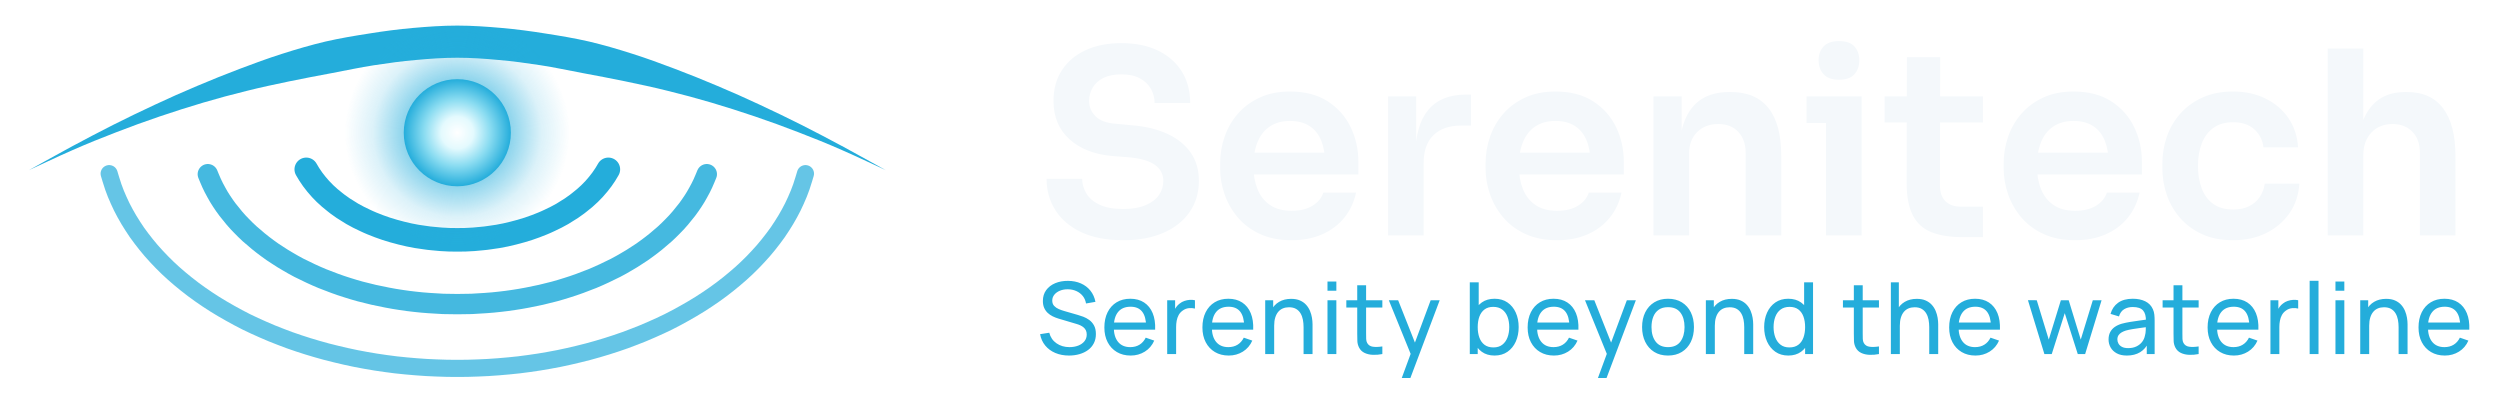
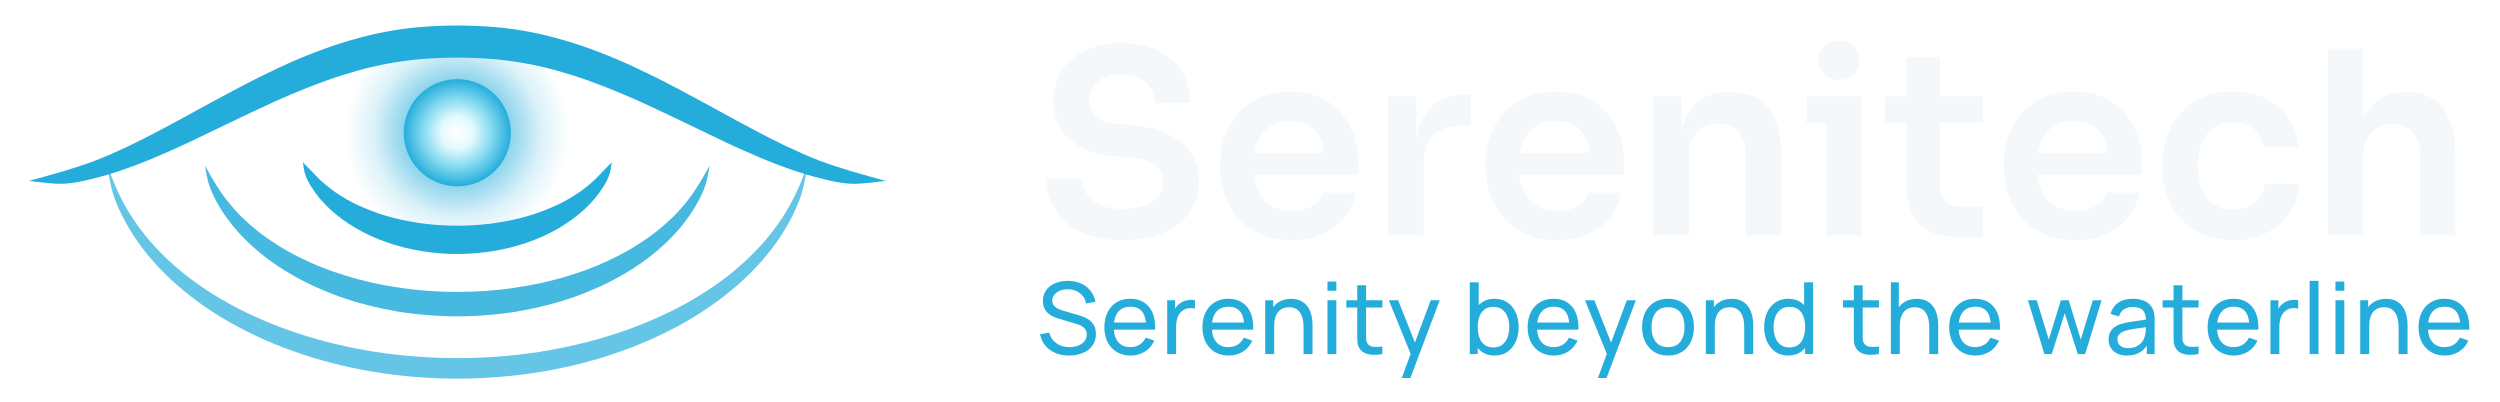
<svg xmlns="http://www.w3.org/2000/svg" viewBox="0 0 586 94" width="586" height="94">
  <defs>
    <radialGradient id="h-on-dark-core" gradientUnits="userSpaceOnUse" cx="50.0" cy="24.0" r="5.0">
      <stop offset="0" stop-color="#FFFFFF" />
      <stop offset="0.30" stop-color="#E4FAFE" />
      <stop offset="0.62" stop-color="#8ADCF1" />
      <stop offset="1" stop-color="#24ADDB" />
    </radialGradient>
    <radialGradient id="h-on-dark-halo" gradientUnits="userSpaceOnUse" cx="50.0" cy="24.0" r="10.5">
      <stop offset="0.45" stop-color="#24ADDB" stop-opacity="0.55" />
      <stop offset="0.75" stop-color="#24ADDB" stop-opacity="0.16" />
      <stop offset="1" stop-color="#24ADDB" stop-opacity="0" />
    </radialGradient>
  </defs>
  <g transform="translate(-18.357,-29.154) scale(2.511)">
-     <path d="M10.00,27.50 C10.68,27.19 12.71,26.22 14.07,25.63 C15.43,25.03 16.79,24.48 18.15,23.96 C19.51,23.43 20.87,22.94 22.22,22.48 C23.58,22.02 24.93,21.59 26.28,21.19 C27.63,20.79 28.98,20.43 30.32,20.10 C31.66,19.76 33.01,19.48 34.34,19.20 C35.67,18.92 37.00,18.68 38.31,18.43 C39.63,18.18 40.93,17.90 42.23,17.70 C43.54,17.50 44.84,17.32 46.14,17.21 C47.43,17.09 48.71,17.00 50.00,17.00 C51.29,17.00 52.57,17.09 53.86,17.21 C55.16,17.32 56.46,17.50 57.77,17.70 C59.07,17.90 60.37,18.18 61.69,18.43 C63.00,18.68 64.33,18.92 65.66,19.20 C66.99,19.48 68.34,19.76 69.68,20.10 C71.02,20.43 72.37,20.79 73.72,21.19 C75.07,21.59 76.42,22.02 77.78,22.48 C79.13,22.94 80.49,23.43 81.85,23.96 C83.21,24.48 84.57,25.03 85.93,25.63 C87.29,26.22 89.32,27.19 90.00,27.50 L90.00,27.50 C89.35,27.14 87.38,26.04 86.07,25.33 C84.76,24.63 83.46,23.94 82.15,23.28 C80.84,22.62 79.53,21.99 78.22,21.38 C76.91,20.77 75.60,20.18 74.28,19.63 C72.96,19.07 71.64,18.54 70.32,18.04 C69.00,17.54 67.67,17.05 66.34,16.63 C65.00,16.20 63.66,15.81 62.31,15.49 C60.96,15.18 59.59,14.95 58.23,14.74 C56.87,14.52 55.51,14.34 54.14,14.22 C52.77,14.10 51.38,14.00 50.00,14.00 C48.62,14.00 47.23,14.10 45.86,14.22 C44.49,14.34 43.13,14.52 41.77,14.74 C40.41,14.95 39.04,15.18 37.69,15.49 C36.34,15.81 35.00,16.20 33.66,16.63 C32.33,17.05 31.00,17.54 29.68,18.04 C28.36,18.54 27.04,19.07 25.72,19.63 C24.40,20.18 23.09,20.77 21.78,21.38 C20.47,21.99 19.16,22.62 17.85,23.28 C16.54,23.94 15.24,24.63 13.93,25.33 C12.62,26.04 10.65,27.14 10.00,27.50 Z" fill="#24ADDB" />
-     <path d="M64.10,27.42 C64.05,27.50 63.92,27.74 63.82,27.89 C63.72,28.05 63.61,28.20 63.50,28.36 C63.39,28.51 63.27,28.66 63.15,28.81 C63.03,28.96 62.90,29.11 62.77,29.25 C62.63,29.39 62.49,29.54 62.35,29.68 C62.21,29.82 62.06,29.95 61.90,30.09 C61.75,30.22 61.59,30.35 61.42,30.48 C61.26,30.61 61.09,30.74 60.91,30.86 C60.74,30.99 60.56,31.11 60.37,31.22 C60.19,31.34 60.00,31.46 59.81,31.57 C59.62,31.68 59.42,31.78 59.22,31.89 C59.02,31.99 58.81,32.09 58.60,32.19 C58.40,32.29 58.18,32.38 57.97,32.47 C57.75,32.56 57.53,32.65 57.31,32.73 C57.09,32.81 56.86,32.89 56.63,32.97 C56.41,33.04 56.17,33.11 55.94,33.18 C55.71,33.25 55.47,33.31 55.23,33.37 C54.99,33.43 54.75,33.49 54.51,33.54 C54.27,33.59 54.02,33.64 53.78,33.68 C53.53,33.72 53.28,33.76 53.03,33.79 C52.78,33.83 52.53,33.86 52.28,33.88 C52.03,33.91 51.78,33.93 51.52,33.95 C51.27,33.97 51.02,33.98 50.76,33.99 C50.51,34.00 50.25,34.00 50.00,34.00 C49.75,34.00 49.49,34.00 49.24,33.99 C48.98,33.98 48.73,33.97 48.48,33.95 C48.22,33.93 47.97,33.91 47.72,33.88 C47.47,33.86 47.22,33.83 46.97,33.79 C46.72,33.76 46.47,33.72 46.22,33.68 C45.98,33.64 45.73,33.59 45.49,33.54 C45.25,33.49 45.01,33.43 44.77,33.37 C44.53,33.31 44.29,33.25 44.06,33.18 C43.83,33.11 43.59,33.04 43.37,32.97 C43.14,32.89 42.91,32.81 42.69,32.73 C42.47,32.65 42.25,32.56 42.03,32.47 C41.82,32.38 41.60,32.29 41.40,32.19 C41.19,32.09 40.98,31.99 40.78,31.89 C40.58,31.78 40.38,31.68 40.19,31.57 C40.00,31.46 39.81,31.34 39.63,31.22 C39.44,31.11 39.26,30.99 39.09,30.86 C38.91,30.74 38.74,30.61 38.58,30.48 C38.41,30.35 38.25,30.22 38.10,30.09 C37.94,29.95 37.79,29.82 37.65,29.68 C37.51,29.54 37.37,29.39 37.23,29.25 C37.10,29.11 36.97,28.96 36.85,28.81 C36.73,28.66 36.61,28.51 36.50,28.36 C36.39,28.20 36.28,28.05 36.18,27.89 C36.08,27.74 35.95,27.50 35.90,27.42" fill="none" stroke="#24ADDB" stroke-width="2.2" stroke-linecap="round" />
-     <path d="M73.29,27.87 C73.23,28.01 73.06,28.44 72.93,28.72 C72.80,29.00 72.66,29.28 72.50,29.56 C72.35,29.84 72.19,30.11 72.01,30.38 C71.83,30.65 71.65,30.92 71.45,31.18 C71.25,31.44 71.04,31.70 70.82,31.96 C70.60,32.22 70.37,32.47 70.13,32.71 C69.89,32.96 69.64,33.20 69.38,33.44 C69.11,33.68 68.84,33.91 68.56,34.14 C68.28,34.37 67.99,34.59 67.69,34.81 C67.40,35.03 67.09,35.24 66.77,35.44 C66.46,35.65 66.13,35.85 65.80,36.04 C65.47,36.24 65.12,36.43 64.78,36.61 C64.43,36.79 64.07,36.96 63.71,37.13 C63.35,37.30 62.98,37.46 62.60,37.62 C62.22,37.77 61.84,37.92 61.45,38.06 C61.06,38.20 60.67,38.34 60.27,38.46 C59.87,38.59 59.46,38.71 59.06,38.82 C58.65,38.93 58.23,39.03 57.81,39.13 C57.40,39.22 56.97,39.31 56.55,39.39 C56.12,39.47 55.69,39.55 55.26,39.61 C54.83,39.68 54.40,39.73 53.96,39.78 C53.53,39.83 53.09,39.87 52.65,39.90 C52.21,39.93 51.77,39.96 51.33,39.98 C50.88,39.99 50.44,40.00 50.00,40.00 C49.56,40.00 49.12,39.99 48.67,39.98 C48.23,39.96 47.79,39.93 47.35,39.90 C46.91,39.87 46.47,39.83 46.04,39.78 C45.60,39.73 45.17,39.68 44.74,39.61 C44.31,39.55 43.88,39.47 43.45,39.39 C43.03,39.31 42.60,39.22 42.19,39.13 C41.77,39.03 41.35,38.93 40.94,38.82 C40.54,38.71 40.13,38.59 39.73,38.46 C39.33,38.34 38.94,38.20 38.55,38.06 C38.16,37.92 37.78,37.77 37.40,37.62 C37.02,37.46 36.65,37.30 36.29,37.13 C35.93,36.96 35.57,36.79 35.22,36.61 C34.88,36.43 34.53,36.24 34.20,36.04 C33.87,35.85 33.54,35.65 33.23,35.44 C32.91,35.24 32.60,35.03 32.31,34.81 C32.01,34.59 31.72,34.37 31.44,34.14 C31.16,33.91 30.89,33.68 30.62,33.44 C30.36,33.20 30.11,32.96 29.87,32.71 C29.63,32.47 29.40,32.22 29.18,31.96 C28.96,31.70 28.75,31.44 28.55,31.18 C28.35,30.92 28.17,30.65 27.99,30.38 C27.81,30.11 27.65,29.84 27.50,29.56 C27.34,29.28 27.20,29.00 27.07,28.72 C26.94,28.44 26.77,28.01 26.71,27.87" fill="none" stroke="#24ADDB" stroke-width="1.9" stroke-linecap="round" opacity="0.85" />
-     <path d="M82.50,27.82 C82.43,28.03 82.26,28.66 82.11,29.07 C81.96,29.49 81.80,29.90 81.61,30.31 C81.43,30.72 81.23,31.12 81.01,31.52 C80.79,31.93 80.55,32.32 80.30,32.71 C80.05,33.11 79.78,33.49 79.49,33.87 C79.20,34.25 78.90,34.63 78.58,35.00 C78.26,35.37 77.92,35.73 77.57,36.09 C77.22,36.45 76.85,36.80 76.47,37.14 C76.09,37.48 75.69,37.81 75.28,38.14 C74.87,38.47 74.44,38.79 74.00,39.10 C73.56,39.41 73.11,39.71 72.65,40.00 C72.18,40.29 71.70,40.58 71.21,40.85 C70.72,41.13 70.22,41.39 69.71,41.65 C69.19,41.90 68.67,42.15 68.13,42.38 C67.60,42.62 67.05,42.84 66.50,43.05 C65.95,43.27 65.38,43.47 64.81,43.66 C64.24,43.85 63.66,44.03 63.07,44.20 C62.48,44.37 61.89,44.53 61.29,44.67 C60.69,44.82 60.08,44.95 59.46,45.08 C58.85,45.20 58.23,45.31 57.61,45.41 C56.99,45.51 56.36,45.59 55.73,45.67 C55.10,45.74 54.47,45.80 53.83,45.85 C53.20,45.90 52.56,45.94 51.92,45.96 C51.28,45.99 50.64,46.00 50.00,46.00 C49.36,46.00 48.72,45.99 48.08,45.96 C47.44,45.94 46.80,45.90 46.17,45.85 C45.53,45.80 44.90,45.74 44.27,45.67 C43.64,45.59 43.01,45.51 42.39,45.41 C41.77,45.31 41.15,45.20 40.54,45.08 C39.92,44.95 39.31,44.82 38.71,44.67 C38.11,44.53 37.52,44.37 36.93,44.20 C36.34,44.03 35.76,43.85 35.19,43.66 C34.62,43.47 34.05,43.27 33.50,43.05 C32.95,42.84 32.40,42.62 31.87,42.38 C31.33,42.15 30.81,41.90 30.29,41.65 C29.78,41.39 29.28,41.13 28.79,40.85 C28.30,40.58 27.82,40.29 27.35,40.00 C26.89,39.71 26.44,39.41 26.00,39.10 C25.56,38.79 25.13,38.47 24.72,38.14 C24.31,37.81 23.91,37.48 23.53,37.14 C23.15,36.80 22.78,36.45 22.43,36.09 C22.08,35.73 21.74,35.37 21.42,35.00 C21.10,34.63 20.80,34.25 20.51,33.87 C20.22,33.49 19.95,33.11 19.70,32.71 C19.45,32.32 19.21,31.93 18.99,31.52 C18.77,31.12 18.57,30.72 18.39,30.31 C18.20,29.90 18.04,29.49 17.89,29.07 C17.74,28.66 17.57,28.03 17.50,27.82" fill="none" stroke="#24ADDB" stroke-width="1.6" stroke-linecap="round" opacity="0.7" />
+     <path d="M10.00,28.50 C10.55,28.54 12.20,28.82 13.30,28.76 C14.41,28.70 15.53,28.41 16.64,28.12 C17.75,27.83 18.87,27.44 19.97,27.03 C21.07,26.62 22.18,26.14 23.27,25.66 C24.37,25.18 25.46,24.65 26.54,24.13 C27.62,23.62 28.70,23.08 29.77,22.58 C30.85,22.07 31.91,21.56 32.97,21.08 C34.03,20.61 35.08,20.16 36.13,19.75 C37.18,19.34 38.22,18.96 39.25,18.63 C40.28,18.31 41.31,18.02 42.33,17.79 C43.36,17.56 44.37,17.39 45.39,17.26 C46.41,17.13 47.42,17.06 48.45,17.02 C49.48,16.98 50.52,16.98 51.55,17.02 C52.58,17.06 53.59,17.13 54.61,17.26 C55.63,17.39 56.64,17.56 57.67,17.79 C58.69,18.02 59.72,18.31 60.75,18.63 C61.78,18.96 62.82,19.34 63.87,19.75 C64.92,20.16 65.97,20.61 67.03,21.08 C68.09,21.56 69.15,22.07 70.23,22.58 C71.30,23.08 72.38,23.62 73.46,24.13 C74.54,24.65 75.63,25.18 76.73,25.66 C77.82,26.14 78.93,26.62 80.03,27.03 C81.13,27.44 82.25,27.83 83.36,28.12 C84.47,28.41 85.59,28.70 86.70,28.76 C87.80,28.82 89.45,28.54 90.00,28.50 L90.00,28.50 C89.48,28.35 87.93,27.94 86.90,27.63 C85.88,27.32 84.87,27.01 83.84,26.62 C82.82,26.23 81.80,25.77 80.77,25.29 C79.74,24.80 78.71,24.27 77.67,23.72 C76.63,23.18 75.59,22.60 74.54,22.03 C73.49,21.46 72.44,20.87 71.37,20.31 C70.31,19.75 69.25,19.18 68.17,18.66 C67.10,18.13 66.02,17.62 64.93,17.16 C63.84,16.70 62.75,16.27 61.65,15.90 C60.55,15.53 59.44,15.20 58.33,14.93 C57.22,14.66 56.11,14.45 54.99,14.30 C53.88,14.15 52.76,14.07 51.65,14.03 C50.54,13.98 49.46,13.98 48.35,14.03 C47.24,14.07 46.12,14.15 45.01,14.30 C43.89,14.45 42.78,14.66 41.67,14.93 C40.56,15.20 39.45,15.53 38.35,15.90 C37.25,16.27 36.16,16.70 35.07,17.16 C33.98,17.62 32.90,18.13 31.83,18.66 C30.75,19.18 29.69,19.75 28.63,20.31 C27.56,20.87 26.51,21.46 25.46,22.03 C24.41,22.60 23.37,23.18 22.33,23.72 C21.29,24.27 20.26,24.80 19.23,25.29 C18.20,25.77 17.18,26.23 16.16,26.62 C15.13,27.01 14.12,27.32 13.10,27.63 C12.07,27.94 10.52,28.35 10.00,28.50 Z" fill="#24ADDB" />
+     <path d="M64.42,26.76 C64.28,26.90 63.87,27.32 63.60,27.59 C63.33,27.87 63.08,28.15 62.80,28.42 C62.51,28.68 62.21,28.94 61.89,29.18 C61.58,29.43 61.24,29.66 60.89,29.88 C60.53,30.10 60.16,30.32 59.78,30.52 C59.39,30.71 58.99,30.90 58.57,31.07 C58.15,31.25 57.72,31.41 57.28,31.56 C56.84,31.70 56.38,31.84 55.91,31.96 C55.45,32.08 54.97,32.18 54.49,32.27 C54.01,32.36 53.51,32.44 53.02,32.50 C52.52,32.56 52.02,32.60 51.52,32.63 C51.01,32.66 50.51,32.68 50.00,32.68 C49.49,32.68 48.99,32.66 48.48,32.63 C47.98,32.60 47.48,32.56 46.98,32.50 C46.49,32.44 45.99,32.36 45.51,32.27 C45.03,32.18 44.55,32.08 44.09,31.96 C43.62,31.84 43.16,31.70 42.72,31.56 C42.28,31.41 41.85,31.25 41.43,31.07 C41.01,30.90 40.61,30.71 40.22,30.52 C39.84,30.32 39.47,30.10 39.11,29.88 C38.76,29.66 38.42,29.43 38.11,29.18 C37.79,28.94 37.49,28.68 37.20,28.42 C36.92,28.15 36.67,27.87 36.40,27.59 C36.13,27.32 35.72,26.90 35.58,26.76 L35.58,26.76 C35.62,26.96 35.68,27.57 35.82,27.95 C35.95,28.34 36.16,28.71 36.39,29.08 C36.62,29.44 36.88,29.80 37.17,30.15 C37.46,30.49 37.78,30.83 38.13,31.15 C38.48,31.47 38.85,31.78 39.25,32.07 C39.65,32.36 40.07,32.64 40.51,32.90 C40.96,33.16 41.42,33.40 41.90,33.62 C42.38,33.84 42.88,34.04 43.39,34.22 C43.91,34.40 44.43,34.56 44.97,34.70 C45.51,34.83 46.06,34.95 46.61,35.04 C47.16,35.13 47.73,35.20 48.29,35.25 C48.86,35.30 49.43,35.32 50.00,35.32 C50.57,35.32 51.14,35.30 51.71,35.25 C52.27,35.20 52.84,35.13 53.39,35.04 C53.94,34.95 54.49,34.83 55.03,34.70 C55.57,34.56 56.09,34.40 56.61,34.22 C57.12,34.04 57.62,33.84 58.10,33.62 C58.58,33.40 59.04,33.16 59.49,32.90 C59.93,32.64 60.35,32.36 60.75,32.07 C61.15,31.78 61.52,31.47 61.87,31.15 C62.22,30.83 62.54,30.49 62.83,30.15 C63.12,29.80 63.38,29.44 63.61,29.08 C63.84,28.71 64.05,28.34 64.18,27.95 C64.32,27.57 64.38,26.96 64.42,26.76 Z" fill="#24ADDB" />
+     <path d="M73.56,27.05 C73.40,27.33 72.95,28.17 72.61,28.71 C72.27,29.25 71.93,29.78 71.52,30.30 C71.12,30.81 70.68,31.32 70.20,31.80 C69.71,32.28 69.19,32.74 68.63,33.19 C68.07,33.63 67.47,34.05 66.84,34.45 C66.21,34.85 65.54,35.23 64.84,35.58 C64.15,35.93 63.42,36.26 62.66,36.56 C61.91,36.86 61.13,37.13 60.33,37.37 C59.53,37.62 58.70,37.83 57.86,38.02 C57.02,38.20 56.16,38.36 55.30,38.48 C54.43,38.61 53.55,38.70 52.66,38.77 C51.78,38.83 50.89,38.86 50.00,38.86 C49.11,38.86 48.22,38.83 47.34,38.77 C46.45,38.70 45.57,38.61 44.70,38.48 C43.84,38.36 42.98,38.20 42.14,38.02 C41.30,37.83 40.47,37.62 39.67,37.37 C38.87,37.13 38.09,36.86 37.34,36.56 C36.58,36.26 35.85,35.93 35.16,35.58 C34.46,35.23 33.79,34.85 33.16,34.45 C32.53,34.05 31.93,33.63 31.37,33.19 C30.81,32.74 30.29,32.28 29.80,31.80 C29.32,31.32 28.88,30.81 28.48,30.30 C28.07,29.78 27.73,29.25 27.39,28.71 C27.05,28.17 26.60,27.33 26.44,27.05 L26.44,27.05 C26.51,27.37 26.64,28.34 26.86,28.96 C27.07,29.58 27.38,30.20 27.73,30.80 C28.08,31.40 28.49,31.99 28.94,32.56 C29.40,33.13 29.91,33.69 30.46,34.22 C31.02,34.75 31.62,35.26 32.26,35.75 C32.90,36.23 33.59,36.69 34.31,37.11 C35.03,37.54 35.79,37.94 36.58,38.31 C37.37,38.67 38.19,39.01 39.03,39.31 C39.88,39.61 40.75,39.87 41.64,40.10 C42.53,40.33 43.44,40.52 44.36,40.68 C45.28,40.83 46.22,40.95 47.16,41.02 C48.10,41.10 49.05,41.14 50.00,41.14 C50.95,41.14 51.90,41.10 52.84,41.02 C53.78,40.95 54.72,40.83 55.64,40.68 C56.56,40.52 57.47,40.33 58.36,40.10 C59.25,39.87 60.12,39.61 60.97,39.31 C61.81,39.01 62.63,38.67 63.42,38.31 C64.21,37.94 64.97,37.54 65.69,37.11 C66.41,36.69 67.10,36.23 67.74,35.75 C68.38,35.26 68.98,34.75 69.54,34.22 C70.09,33.69 70.60,33.13 71.06,32.56 C71.51,31.99 71.92,31.40 72.27,30.80 C72.62,30.20 72.93,29.58 73.14,28.96 C73.36,28.34 73.49,27.37 73.56,27.05 Z" fill="#24ADDB" opacity="0.85" />
+     <path d="M82.68,27.06 C82.51,27.48 82.06,28.73 81.67,29.54 C81.28,30.35 80.85,31.15 80.34,31.93 C79.84,32.70 79.26,33.46 78.63,34.19 C77.99,34.92 77.29,35.63 76.53,36.30 C75.77,36.98 74.94,37.63 74.07,38.24 C73.19,38.85 72.26,39.43 71.28,39.97 C70.30,40.51 69.27,41.01 68.20,41.47 C67.13,41.93 66.02,42.36 64.87,42.73 C63.73,43.11 62.54,43.45 61.34,43.73 C60.13,44.02 58.90,44.26 57.65,44.46 C56.40,44.65 55.13,44.80 53.85,44.89 C52.58,44.99 51.28,45.04 50.00,45.04 C48.72,45.04 47.42,44.99 46.15,44.89 C44.87,44.80 43.60,44.65 42.35,44.46 C41.10,44.26 39.87,44.02 38.66,43.73 C37.46,43.45 36.27,43.11 35.13,42.73 C33.98,42.36 32.87,41.93 31.80,41.47 C30.73,41.01 29.70,40.51 28.72,39.97 C27.74,39.43 26.81,38.85 25.93,38.24 C25.06,37.63 24.23,36.98 23.47,36.30 C22.71,35.63 22.01,34.92 21.37,34.19 C20.74,33.46 20.16,32.70 19.66,31.93 C19.15,31.15 18.72,30.35 18.33,29.54 C17.94,28.73 17.49,27.48 17.32,27.06 L17.32,27.06 C17.41,27.51 17.59,28.85 17.87,29.72 C18.15,30.60 18.55,31.47 19.01,32.32 C19.47,33.16 20.01,34.00 20.62,34.80 C21.24,35.61 21.93,36.39 22.68,37.14 C23.44,37.89 24.27,38.62 25.15,39.30 C26.03,39.98 26.98,40.63 27.98,41.24 C28.98,41.85 30.04,42.41 31.14,42.93 C32.23,43.45 33.39,43.93 34.57,44.35 C35.75,44.78 36.98,45.16 38.23,45.48 C39.47,45.81 40.76,46.08 42.05,46.30 C43.35,46.52 44.67,46.68 46.00,46.79 C47.32,46.90 48.67,46.96 50.00,46.96 C51.33,46.96 52.68,46.90 54.00,46.79 C55.33,46.68 56.65,46.52 57.95,46.30 C59.24,46.08 60.53,45.81 61.77,45.48 C63.02,45.16 64.25,44.78 65.43,44.35 C66.61,43.93 67.77,43.45 68.86,42.93 C69.96,42.41 71.02,41.85 72.02,41.24 C73.02,40.63 73.97,39.98 74.85,39.30 C75.73,38.62 76.56,37.89 77.32,37.14 C78.07,36.39 78.76,35.61 79.38,34.80 C79.99,34.00 80.53,33.16 80.99,32.32 C81.45,31.47 81.85,30.60 82.13,29.72 C82.41,28.85 82.59,27.51 82.68,27.06 Z" fill="#24ADDB" opacity="0.7" />
    <circle cx="50.0" cy="24.0" r="10.5" fill="url(#h-on-dark-halo)" />
    <circle cx="50.0" cy="24.0" r="5.0" fill="url(#h-on-dark-core)" />
  </g>
  <path transform="translate(242.98,55.17)" d="M20.34 1.14Q14.52 1.14 10.53 -0.72Q6.54 -2.58 4.44 -5.85Q2.34 -9.12 2.34 -13.26H10.68Q10.68 -11.52 11.64 -9.87Q12.6 -8.22 14.73 -7.2Q16.86 -6.18 20.34 -6.18Q23.46 -6.18 25.56 -7.08Q27.66 -7.98 28.68 -9.45Q29.7 -10.92 29.7 -12.78Q29.7 -15.12 27.72 -16.53Q25.74 -17.94 21.6 -18.3L17.76 -18.6Q11.46 -19.14 7.71 -22.53Q3.96 -25.92 3.96 -31.5Q3.96 -35.7 5.94 -38.73Q7.92 -41.76 11.49 -43.41Q15.06 -45.06 19.86 -45.06Q24.84 -45.06 28.44 -43.32Q32.04 -41.58 34.02 -38.43Q36.0 -35.28 36.0 -31.02H27.66Q27.66 -32.82 26.79 -34.35Q25.92 -35.88 24.21 -36.81Q22.5 -37.74 19.86 -37.74Q17.34 -37.74 15.66 -36.9Q13.98 -36.06 13.14 -34.62Q12.3 -33.18 12.3 -31.5Q12.3 -29.46 13.8 -27.93Q15.3 -26.4 18.54 -26.16L22.38 -25.8Q27.06 -25.44 30.6 -23.82Q34.14 -22.2 36.09 -19.44Q38.04 -16.68 38.04 -12.78Q38.04 -8.64 35.88 -5.49Q33.72 -2.34 29.73 -0.6Q25.74 1.14 20.34 1.14Z M59.76 1.14Q55.56 1.14 52.41 -0.3Q49.26 -1.74 47.19 -4.17Q45.12 -6.6 44.07 -9.6Q43.02 -12.6 43.02 -15.72V-16.86Q43.02 -20.1 44.07 -23.13Q45.12 -26.16 47.19 -28.53Q49.26 -30.9 52.32 -32.31Q55.38 -33.72 59.4 -33.72Q64.68 -33.72 68.25 -31.41Q71.82 -29.1 73.62 -25.35Q75.42 -21.6 75.42 -17.28V-14.28H46.56V-19.38H70.2L67.62 -16.86Q67.62 -19.98 66.72 -22.2Q65.82 -24.42 63.99 -25.62Q62.16 -26.82 59.4 -26.82Q56.64 -26.82 54.72 -25.56Q52.8 -24.3 51.81 -21.93Q50.82 -19.56 50.82 -16.26Q50.82 -13.2 51.78 -10.83Q52.74 -8.46 54.72 -7.11Q56.7 -5.76 59.76 -5.76Q62.82 -5.76 64.74 -6.99Q66.66 -8.22 67.2 -10.02H74.88Q74.16 -6.66 72.12 -4.14Q70.08 -1.62 66.93 -0.24Q63.78 1.14 59.76 1.14Z M82.38 0.0V-32.58H88.98V-18.78H88.8Q88.8 -25.8 91.8 -29.4Q94.8 -33.0 100.62 -33.0H101.82V-25.74H99.54Q95.34 -25.74 93.03 -23.49Q90.72 -21.24 90.72 -16.98V0.0Z M121.98 1.14Q117.78 1.14 114.63 -0.3Q111.48 -1.74 109.41 -4.17Q107.34 -6.6 106.29 -9.6Q105.24 -12.6 105.24 -15.72V-16.86Q105.24 -20.1 106.29 -23.13Q107.34 -26.16 109.41 -28.53Q111.48 -30.9 114.54 -32.31Q117.6 -33.72 121.62 -33.72Q126.9 -33.72 130.47 -31.41Q134.04 -29.1 135.84 -25.35Q137.64 -21.6 137.64 -17.28V-14.28H108.78V-19.38H132.42L129.84 -16.86Q129.84 -19.98 128.94 -22.2Q128.04 -24.42 126.21 -25.62Q124.38 -26.82 121.62 -26.82Q118.86 -26.82 116.94 -25.56Q115.02 -24.3 114.03 -21.93Q113.04 -19.56 113.04 -16.26Q113.04 -13.2 114 -10.83Q114.96 -8.46 116.94 -7.11Q118.92 -5.76 121.98 -5.76Q125.04 -5.76 126.96 -6.99Q128.88 -8.22 129.42 -10.02H137.1Q136.38 -6.66 134.34 -4.14Q132.3 -1.62 129.15 -0.24Q126 1.14 121.98 1.14Z M144.6 0.0V-32.58H151.2V-18.6H150.6Q150.6 -23.58 151.92 -26.91Q153.24 -30.24 155.85 -31.92Q158.46 -33.6 162.36 -33.6H162.72Q168.54 -33.6 171.54 -29.85Q174.54 -26.1 174.54 -18.66V0.0H166.2V-19.38Q166.2 -22.38 164.49 -24.24Q162.78 -26.1 159.78 -26.1Q156.72 -26.1 154.83 -24.21Q152.94 -22.32 152.94 -19.14V0.0Z M185.04 0.0V-32.58H193.38V0.0ZM180.48 -26.34V-32.58H193.38V-26.34ZM188.1 -36.48Q185.64 -36.48 184.47 -37.77Q183.3 -39.06 183.3 -41.04Q183.3 -43.02 184.47 -44.28Q185.64 -45.54 188.1 -45.54Q190.56 -45.54 191.7 -44.28Q192.84 -43.02 192.84 -41.04Q192.84 -39.06 191.7 -37.77Q190.56 -36.48 188.1 -36.48Z M217.14 0.42Q212.64 0.42 209.73 -0.75Q206.82 -1.92 205.38 -4.71Q203.94 -7.5 203.94 -12.24L204 -41.76H211.8L211.74 -11.7Q211.74 -9.3 213.03 -8.01Q214.32 -6.72 216.72 -6.72H221.82V0.42ZM198.78 -26.46V-32.58H221.82V-26.46Z M243.42 1.14Q239.22 1.14 236.07 -0.3Q232.92 -1.74 230.85 -4.17Q228.78 -6.6 227.73 -9.6Q226.68 -12.6 226.68 -15.72V-16.86Q226.68 -20.1 227.73 -23.13Q228.78 -26.16 230.85 -28.53Q232.92 -30.9 235.98 -32.31Q239.04 -33.72 243.06 -33.72Q248.34 -33.72 251.91 -31.41Q255.48 -29.1 257.28 -25.35Q259.08 -21.6 259.08 -17.28V-14.28H230.22V-19.38H253.86L251.28 -16.86Q251.28 -19.98 250.38 -22.2Q249.48 -24.42 247.65 -25.62Q245.82 -26.82 243.06 -26.82Q240.3 -26.82 238.38 -25.56Q236.46 -24.3 235.47 -21.93Q234.48 -19.56 234.48 -16.26Q234.48 -13.2 235.44 -10.83Q236.4 -8.46 238.38 -7.11Q240.36 -5.76 243.42 -5.76Q246.48 -5.76 248.4 -6.99Q250.32 -8.22 250.86 -10.02H258.54Q257.82 -6.66 255.78 -4.14Q253.74 -1.62 250.59 -0.24Q247.44 1.14 243.42 1.14Z M280.5 1.14Q276.24 1.14 273.15 -0.3Q270.06 -1.74 267.99 -4.14Q265.92 -6.54 264.9 -9.54Q263.88 -12.54 263.88 -15.66V-16.8Q263.88 -20.1 264.93 -23.13Q265.98 -26.16 268.08 -28.53Q270.18 -30.9 273.27 -32.31Q276.36 -33.72 280.44 -33.72Q284.7 -33.72 288.06 -32.07Q291.42 -30.42 293.43 -27.48Q295.44 -24.54 295.68 -20.64H287.58Q287.28 -23.16 285.45 -24.84Q283.62 -26.52 280.44 -26.52Q277.68 -26.52 275.85 -25.2Q274.02 -23.88 273.12 -21.57Q272.22 -19.26 272.22 -16.26Q272.22 -13.38 273.09 -11.04Q273.96 -8.7 275.79 -7.38Q277.62 -6.06 280.5 -6.06Q282.66 -6.06 284.22 -6.84Q285.78 -7.62 286.71 -9.0Q287.64 -10.38 287.88 -12.12H295.98Q295.74 -8.16 293.67 -5.19Q291.6 -2.22 288.21 -0.54Q284.82 1.14 280.5 1.14Z M302.64 0.0V-43.8H310.98V-18.24H309.54Q309.54 -23.16 310.8 -26.58Q312.06 -30.0 314.55 -31.8Q317.04 -33.6 320.88 -33.6H321.24Q326.82 -33.6 329.7 -29.76Q332.58 -25.92 332.58 -18.6V0.0H324.24V-19.38Q324.24 -22.5 322.47 -24.3Q320.7 -26.1 317.82 -26.1Q314.76 -26.1 312.87 -24.09Q310.98 -22.08 310.98 -18.84V0.0Z" fill="#F4F8FB" />
  <path transform="translate(242.98,82.99)" d="M7.603 0.35Q5.816 0.35 4.386 -0.257Q2.955 -0.864 2.026 -1.991Q1.098 -3.118 0.818 -4.66L2.967 -4.999Q3.375 -3.41 4.666 -2.517Q5.956 -1.623 7.708 -1.623Q8.841 -1.623 9.758 -1.98Q10.675 -2.336 11.212 -3.002Q11.749 -3.667 11.749 -4.578Q11.749 -5.139 11.557 -5.542Q11.364 -5.945 11.031 -6.231Q10.698 -6.517 10.278 -6.716Q9.857 -6.914 9.402 -7.043L5.115 -8.316Q4.415 -8.526 3.761 -8.847Q3.107 -9.168 2.593 -9.653Q2.079 -10.138 1.775 -10.821Q1.472 -11.504 1.472 -12.438Q1.472 -13.933 2.248 -14.99Q3.025 -16.047 4.356 -16.608Q5.688 -17.168 7.358 -17.157Q9.051 -17.145 10.389 -16.555Q11.726 -15.965 12.608 -14.868Q13.489 -13.77 13.793 -12.24L11.586 -11.854Q11.411 -12.882 10.809 -13.624Q10.208 -14.365 9.308 -14.768Q8.409 -15.171 7.335 -15.183Q6.307 -15.195 5.478 -14.856Q4.648 -14.517 4.158 -13.916Q3.667 -13.314 3.667 -12.532Q3.667 -11.761 4.111 -11.288Q4.555 -10.815 5.203 -10.54Q5.851 -10.266 6.47 -10.091L9.67 -9.168Q10.219 -9.016 10.938 -8.748Q11.656 -8.479 12.333 -7.994Q13.011 -7.51 13.454 -6.71Q13.898 -5.91 13.898 -4.695Q13.898 -3.48 13.414 -2.534Q12.929 -1.588 12.065 -0.952Q11.2 -0.315 10.056 0.018Q8.911 0.35 7.603 0.35Z M22.05 0.35Q20.193 0.35 18.809 -0.473Q17.425 -1.296 16.654 -2.774Q15.884 -4.251 15.884 -6.225Q15.884 -8.292 16.643 -9.805Q17.402 -11.317 18.763 -12.14Q20.123 -12.964 21.957 -12.964Q23.861 -12.964 25.198 -12.088Q26.535 -11.212 27.207 -9.589Q27.878 -7.965 27.785 -5.723H25.682V-6.47Q25.647 -8.794 24.736 -9.945Q23.825 -11.095 22.027 -11.095Q20.1 -11.095 19.095 -9.857Q18.091 -8.619 18.091 -6.307Q18.091 -4.076 19.095 -2.85Q20.1 -1.623 21.957 -1.623Q23.206 -1.623 24.129 -2.196Q25.052 -2.768 25.577 -3.842L27.574 -3.153Q26.839 -1.483 25.361 -0.566Q23.884 0.35 22.05 0.35ZM17.39 -5.723V-7.393H26.71V-5.723Z M30.611 0.0V-12.613H32.468V-9.565L32.164 -9.962Q32.386 -10.546 32.743 -11.037Q33.099 -11.527 33.543 -11.843Q34.033 -12.24 34.652 -12.45Q35.271 -12.66 35.913 -12.701Q36.556 -12.742 37.116 -12.613V-10.663Q36.462 -10.838 35.68 -10.756Q34.897 -10.675 34.232 -10.184Q33.624 -9.752 33.291 -9.133Q32.959 -8.514 32.83 -7.796Q32.702 -7.078 32.702 -6.33V0.0Z M45.035 0.35Q43.178 0.35 41.794 -0.473Q40.41 -1.296 39.639 -2.774Q38.868 -4.251 38.868 -6.225Q38.868 -8.292 39.627 -9.805Q40.387 -11.317 41.747 -12.14Q43.108 -12.964 44.941 -12.964Q46.845 -12.964 48.182 -12.088Q49.52 -11.212 50.191 -9.589Q50.863 -7.965 50.769 -5.723H48.667V-6.47Q48.632 -8.794 47.721 -9.945Q46.81 -11.095 45.011 -11.095Q43.084 -11.095 42.08 -9.857Q41.076 -8.619 41.076 -6.307Q41.076 -4.076 42.08 -2.85Q43.084 -1.623 44.941 -1.623Q46.191 -1.623 47.114 -2.196Q48.036 -2.768 48.562 -3.842L50.559 -3.153Q49.823 -1.483 48.346 -0.566Q46.868 0.35 45.035 0.35ZM40.375 -5.723V-7.393H49.695V-5.723Z M62.577 0.0V-6.318Q62.577 -7.218 62.419 -8.047Q62.262 -8.876 61.87 -9.536Q61.479 -10.196 60.819 -10.581Q60.159 -10.967 59.155 -10.967Q58.372 -10.967 57.736 -10.704Q57.099 -10.441 56.644 -9.904Q56.188 -9.367 55.937 -8.555Q55.686 -7.743 55.686 -6.645L54.32 -7.066Q54.32 -8.9 54.98 -10.213Q55.639 -11.527 56.837 -12.234Q58.034 -12.94 59.657 -12.94Q60.883 -12.94 61.748 -12.555Q62.612 -12.17 63.184 -11.533Q63.756 -10.897 64.084 -10.108Q64.411 -9.32 64.545 -8.508Q64.679 -7.697 64.679 -6.972V0.0ZM53.584 0.0V-12.613H55.453V-9.238H55.686V0.0Z M68.183 -14.844V-16.993H70.262V-14.844ZM68.183 0.0V-12.613H70.262V0.0Z M81.042 0.0Q79.92 0.222 78.828 0.181Q77.736 0.14 76.884 -0.263Q76.031 -0.666 75.587 -1.518Q75.214 -2.266 75.185 -3.031Q75.155 -3.796 75.155 -4.765V-16.117H77.234V-4.859Q77.234 -4.088 77.252 -3.539Q77.269 -2.99 77.491 -2.593Q77.912 -1.845 78.828 -1.717Q79.745 -1.588 81.042 -1.787ZM72.598 -10.897V-12.613H81.042V-10.897Z M85.596 5.606 88.037 -1.028 88.072 0.934 82.56 -12.613H84.744L89.065 -1.717H88.318L92.37 -12.613H94.484L87.617 5.606Z M107.343 0.35Q105.568 0.35 104.353 -0.531Q103.139 -1.413 102.514 -2.926Q101.889 -4.438 101.889 -6.318Q101.889 -8.222 102.514 -9.729Q103.139 -11.235 104.359 -12.1Q105.58 -12.964 107.355 -12.964Q109.107 -12.964 110.374 -12.094Q111.641 -11.224 112.318 -9.717Q112.996 -8.21 112.996 -6.318Q112.996 -4.426 112.318 -2.92Q111.641 -1.413 110.374 -0.531Q109.107 0.35 107.343 0.35ZM101.539 0.0V-16.818H103.629V-9.285H103.396V0.0ZM107.086 -1.553Q108.336 -1.553 109.153 -2.184Q109.971 -2.815 110.38 -3.895Q110.788 -4.975 110.788 -6.318Q110.788 -7.65 110.385 -8.724Q109.983 -9.799 109.148 -10.429Q108.312 -11.06 107.028 -11.06Q105.801 -11.06 104.996 -10.459Q104.19 -9.857 103.793 -8.789Q103.396 -7.72 103.396 -6.318Q103.396 -4.94 103.787 -3.86Q104.178 -2.78 104.996 -2.166Q105.813 -1.553 107.086 -1.553Z M121.265 0.35Q119.408 0.35 118.024 -0.473Q116.64 -1.296 115.869 -2.774Q115.098 -4.251 115.098 -6.225Q115.098 -8.292 115.857 -9.805Q116.616 -11.317 117.977 -12.14Q119.338 -12.964 121.171 -12.964Q123.075 -12.964 124.412 -12.088Q125.749 -11.212 126.421 -9.589Q127.093 -7.965 126.999 -5.723H124.897V-6.47Q124.862 -8.794 123.951 -9.945Q123.04 -11.095 121.241 -11.095Q119.314 -11.095 118.31 -9.857Q117.305 -8.619 117.305 -6.307Q117.305 -4.076 118.31 -2.85Q119.314 -1.623 121.171 -1.623Q122.421 -1.623 123.344 -2.196Q124.266 -2.768 124.792 -3.842L126.789 -3.153Q126.053 -1.483 124.576 -0.566Q123.098 0.35 121.265 0.35ZM116.605 -5.723V-7.393H125.925V-5.723Z M131.577 5.606 134.018 -1.028 134.053 0.934 128.541 -12.613H130.725L135.046 -1.717H134.299L138.351 -12.613H140.465L133.598 5.606Z M147.998 0.35Q146.118 0.35 144.757 -0.502Q143.397 -1.355 142.661 -2.861Q141.925 -4.368 141.925 -6.318Q141.925 -8.304 142.673 -9.799Q143.42 -11.294 144.786 -12.129Q146.153 -12.964 147.998 -12.964Q149.89 -12.964 151.257 -12.117Q152.623 -11.27 153.353 -9.77Q154.083 -8.269 154.083 -6.318Q154.083 -4.345 153.347 -2.844Q152.611 -1.343 151.245 -0.496Q149.879 0.35 147.998 0.35ZM147.998 -1.623Q149.96 -1.623 150.918 -2.931Q151.876 -4.24 151.876 -6.318Q151.876 -8.456 150.906 -9.723Q149.937 -10.99 147.998 -10.99Q146.678 -10.99 145.826 -10.394Q144.973 -9.799 144.553 -8.748Q144.132 -7.697 144.132 -6.318Q144.132 -4.193 145.113 -2.908Q146.095 -1.623 147.998 -1.623Z M165.867 0.0V-6.318Q165.867 -7.218 165.71 -8.047Q165.552 -8.876 165.161 -9.536Q164.769 -10.196 164.11 -10.581Q163.45 -10.967 162.445 -10.967Q161.663 -10.967 161.026 -10.704Q160.39 -10.441 159.934 -9.904Q159.479 -9.367 159.228 -8.555Q158.977 -7.743 158.977 -6.645L157.61 -7.066Q157.61 -8.9 158.27 -10.213Q158.93 -11.527 160.127 -12.234Q161.324 -12.94 162.948 -12.94Q164.174 -12.94 165.038 -12.555Q165.902 -12.17 166.475 -11.533Q167.047 -10.897 167.374 -10.108Q167.701 -9.32 167.835 -8.508Q167.97 -7.697 167.97 -6.972V0.0ZM156.874 0.0V-12.613H158.743V-9.238H158.977V0.0Z M176.192 0.35Q174.428 0.35 173.167 -0.531Q171.905 -1.413 171.222 -2.92Q170.539 -4.426 170.539 -6.318Q170.539 -8.21 171.222 -9.717Q171.905 -11.224 173.167 -12.094Q174.428 -12.964 176.18 -12.964Q177.967 -12.964 179.182 -12.1Q180.396 -11.235 181.021 -9.729Q181.646 -8.222 181.646 -6.318Q181.646 -4.438 181.021 -2.926Q180.396 -1.413 179.182 -0.531Q177.967 0.35 176.192 0.35ZM176.449 -1.553Q177.722 -1.553 178.539 -2.166Q179.357 -2.78 179.748 -3.86Q180.139 -4.94 180.139 -6.318Q180.139 -7.72 179.748 -8.789Q179.357 -9.857 178.551 -10.459Q177.745 -11.06 176.507 -11.06Q175.222 -11.06 174.387 -10.429Q173.552 -9.799 173.149 -8.724Q172.746 -7.65 172.746 -6.318Q172.746 -4.975 173.155 -3.895Q173.564 -2.815 174.387 -2.184Q175.211 -1.553 176.449 -1.553ZM180.139 0.0V-9.285H179.906V-16.818H181.996V0.0Z M197.448 0.0Q196.327 0.222 195.235 0.181Q194.143 0.14 193.29 -0.263Q192.437 -0.666 191.994 -1.518Q191.62 -2.266 191.591 -3.031Q191.561 -3.796 191.561 -4.765V-16.117H193.64V-4.859Q193.64 -4.088 193.658 -3.539Q193.675 -2.99 193.897 -2.593Q194.318 -1.845 195.235 -1.717Q196.151 -1.588 197.448 -1.787ZM189.004 -10.897V-12.613H197.448V-10.897Z M209.232 0.0V-6.318Q209.232 -7.218 209.074 -8.047Q208.917 -8.876 208.525 -9.536Q208.134 -10.196 207.474 -10.581Q206.814 -10.967 205.81 -10.967Q205.027 -10.967 204.391 -10.704Q203.754 -10.441 203.299 -9.904Q202.843 -9.367 202.592 -8.555Q202.341 -7.743 202.341 -6.645L200.975 -7.066Q200.975 -8.9 201.635 -10.213Q202.295 -11.527 203.492 -12.234Q204.689 -12.94 206.312 -12.94Q207.539 -12.94 208.403 -12.555Q209.267 -12.17 209.839 -11.533Q210.412 -10.897 210.739 -10.108Q211.066 -9.32 211.2 -8.508Q211.334 -7.697 211.334 -6.972V0.0ZM200.239 0.0V-16.818H202.108V-7.533H202.341V0.0Z M220.07 0.35Q218.213 0.35 216.829 -0.473Q215.445 -1.296 214.674 -2.774Q213.904 -4.251 213.904 -6.225Q213.904 -8.292 214.663 -9.805Q215.422 -11.317 216.783 -12.14Q218.143 -12.964 219.977 -12.964Q221.881 -12.964 223.218 -12.088Q224.555 -11.212 225.227 -9.589Q225.898 -7.965 225.805 -5.723H223.702V-6.47Q223.667 -8.794 222.756 -9.945Q221.845 -11.095 220.047 -11.095Q218.12 -11.095 217.115 -9.857Q216.111 -8.619 216.111 -6.307Q216.111 -4.076 217.115 -2.85Q218.12 -1.623 219.977 -1.623Q221.226 -1.623 222.149 -2.196Q223.072 -2.768 223.597 -3.842L225.594 -3.153Q224.859 -1.483 223.381 -0.566Q221.904 0.35 220.07 0.35ZM215.41 -5.723V-7.393H224.73V-5.723Z M236.223 0.0 232.368 -12.625 234.436 -12.613 237.25 -3.387 240.088 -12.613H241.922L244.748 -3.387L247.575 -12.613H249.63L245.776 0.0H244.048L240.999 -9.589L237.951 0.0Z M255.552 0.35Q254.138 0.35 253.186 -0.169Q252.235 -0.689 251.75 -1.542Q251.265 -2.394 251.265 -3.41Q251.265 -4.403 251.645 -5.133Q252.024 -5.863 252.713 -6.348Q253.403 -6.832 254.36 -7.113Q255.26 -7.358 256.375 -7.539Q257.49 -7.72 258.635 -7.872Q259.779 -8.024 260.772 -8.164L260.025 -7.732Q260.06 -9.413 259.353 -10.219Q258.646 -11.025 256.918 -11.025Q255.773 -11.025 254.915 -10.505Q254.057 -9.986 253.706 -8.818L251.732 -9.413Q252.188 -11.072 253.496 -12.018Q254.804 -12.964 256.941 -12.964Q258.658 -12.964 259.89 -12.351Q261.122 -11.738 261.66 -10.5Q261.928 -9.916 261.998 -9.232Q262.068 -8.549 262.068 -7.802V0.0H260.223V-3.025L260.655 -2.745Q259.943 -1.215 258.664 -0.432Q257.385 0.35 255.552 0.35ZM255.867 -1.39Q256.988 -1.39 257.811 -1.793Q258.635 -2.196 259.137 -2.856Q259.639 -3.515 259.791 -4.298Q259.966 -4.882 259.984 -5.6Q260.001 -6.318 260.001 -6.704L260.725 -6.388Q259.709 -6.248 258.728 -6.12Q257.747 -5.991 256.871 -5.845Q255.995 -5.699 255.295 -5.501Q254.781 -5.337 254.331 -5.08Q253.881 -4.823 253.607 -4.421Q253.332 -4.018 253.332 -3.422Q253.332 -2.908 253.595 -2.441Q253.858 -1.974 254.413 -1.682Q254.968 -1.39 255.867 -1.39Z M272.381 0.0Q271.26 0.222 270.168 0.181Q269.076 0.14 268.223 -0.263Q267.371 -0.666 266.927 -1.518Q266.553 -2.266 266.524 -3.031Q266.495 -3.796 266.495 -4.765V-16.117H268.574V-4.859Q268.574 -4.088 268.591 -3.539Q268.609 -2.99 268.831 -2.593Q269.251 -1.845 270.168 -1.717Q271.085 -1.588 272.381 -1.787ZM263.937 -10.897V-12.613H272.381V-10.897Z M280.65 0.35Q278.793 0.35 277.409 -0.473Q276.025 -1.296 275.254 -2.774Q274.483 -4.251 274.483 -6.225Q274.483 -8.292 275.243 -9.805Q276.002 -11.317 277.362 -12.14Q278.723 -12.964 280.557 -12.964Q282.46 -12.964 283.798 -12.088Q285.135 -11.212 285.806 -9.589Q286.478 -7.965 286.384 -5.723H284.282V-6.47Q284.247 -8.794 283.336 -9.945Q282.425 -11.095 280.627 -11.095Q278.7 -11.095 277.695 -9.857Q276.691 -8.619 276.691 -6.307Q276.691 -4.076 277.695 -2.85Q278.7 -1.623 280.557 -1.623Q281.806 -1.623 282.729 -2.196Q283.652 -2.768 284.177 -3.842L286.174 -3.153Q285.438 -1.483 283.961 -0.566Q282.484 0.35 280.65 0.35ZM275.99 -5.723V-7.393H285.31V-5.723Z M289.211 0.0V-12.613H291.068V-9.565L290.764 -9.962Q290.986 -10.546 291.342 -11.037Q291.698 -11.527 292.142 -11.843Q292.633 -12.24 293.252 -12.45Q293.871 -12.66 294.513 -12.701Q295.156 -12.742 295.716 -12.613V-10.663Q295.062 -10.838 294.28 -10.756Q293.497 -10.675 292.831 -10.184Q292.224 -9.752 291.891 -9.133Q291.558 -8.514 291.43 -7.796Q291.301 -7.078 291.301 -6.33V0.0Z M298.402 0.0V-17.168H300.481V0.0Z M304.452 -14.844V-16.993H306.531V-14.844ZM304.452 0.0V-12.613H306.531V0.0Z M319.25 0.0V-6.318Q319.25 -7.218 319.092 -8.047Q318.934 -8.876 318.543 -9.536Q318.152 -10.196 317.492 -10.581Q316.832 -10.967 315.828 -10.967Q315.045 -10.967 314.409 -10.704Q313.772 -10.441 313.317 -9.904Q312.861 -9.367 312.61 -8.555Q312.359 -7.743 312.359 -6.645L310.992 -7.066Q310.992 -8.9 311.652 -10.213Q312.312 -11.527 313.509 -12.234Q314.706 -12.94 316.33 -12.94Q317.556 -12.94 318.42 -12.555Q319.285 -12.17 319.857 -11.533Q320.429 -10.897 320.756 -10.108Q321.083 -9.32 321.218 -8.508Q321.352 -7.697 321.352 -6.972V0.0ZM310.257 0.0V-12.613H312.125V-9.238H312.359V0.0Z M330.088 0.35Q328.231 0.35 326.847 -0.473Q325.463 -1.296 324.692 -2.774Q323.921 -4.251 323.921 -6.225Q323.921 -8.292 324.68 -9.805Q325.44 -11.317 326.8 -12.14Q328.161 -12.964 329.994 -12.964Q331.898 -12.964 333.235 -12.088Q334.573 -11.212 335.244 -9.589Q335.916 -7.965 335.822 -5.723H333.72V-6.47Q333.685 -8.794 332.774 -9.945Q331.863 -11.095 330.064 -11.095Q328.137 -11.095 327.133 -9.857Q326.129 -8.619 326.129 -6.307Q326.129 -4.076 327.133 -2.85Q328.137 -1.623 329.994 -1.623Q331.244 -1.623 332.167 -2.196Q333.089 -2.768 333.615 -3.842L335.612 -3.153Q334.876 -1.483 333.399 -0.566Q331.921 0.35 330.088 0.35ZM325.428 -5.723V-7.393H334.748V-5.723Z" fill="#24ADDB" />
</svg>
